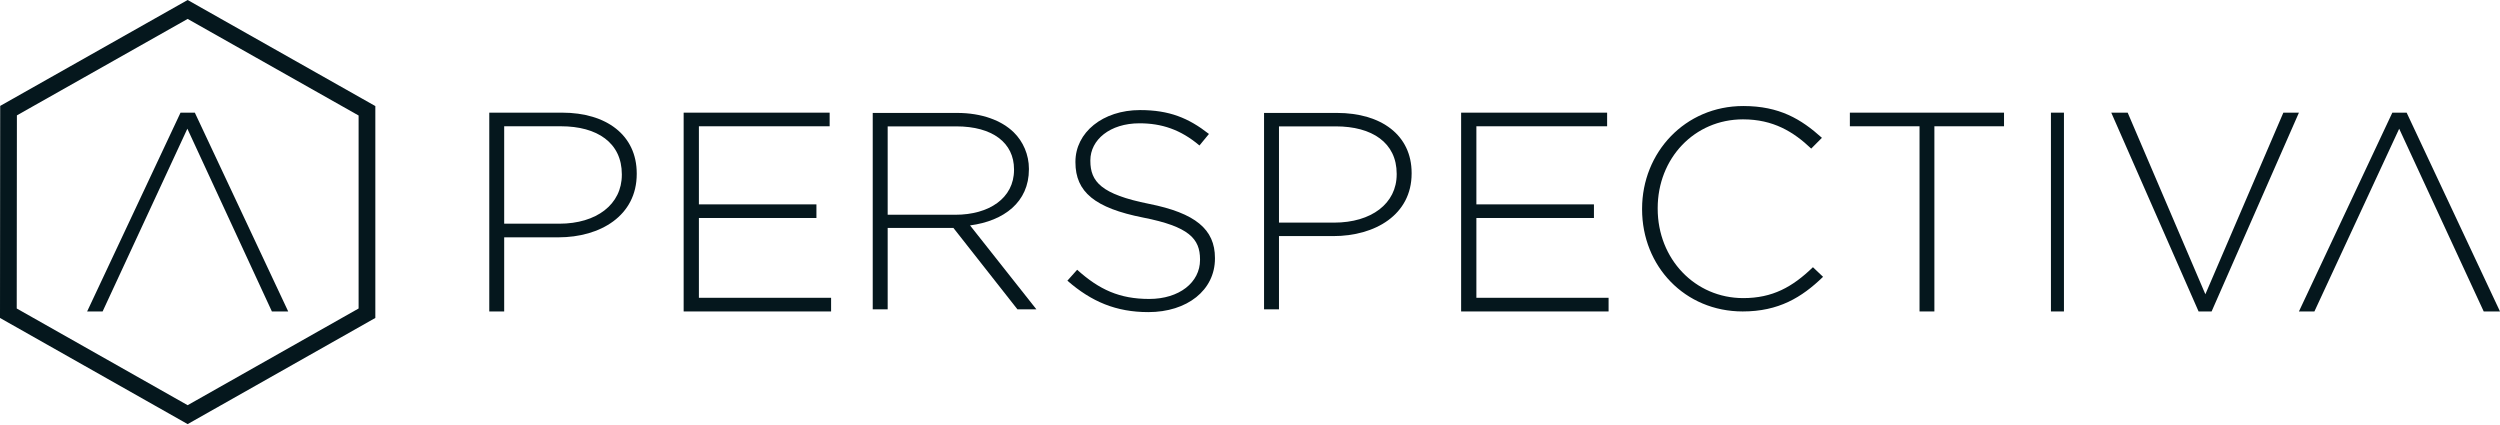
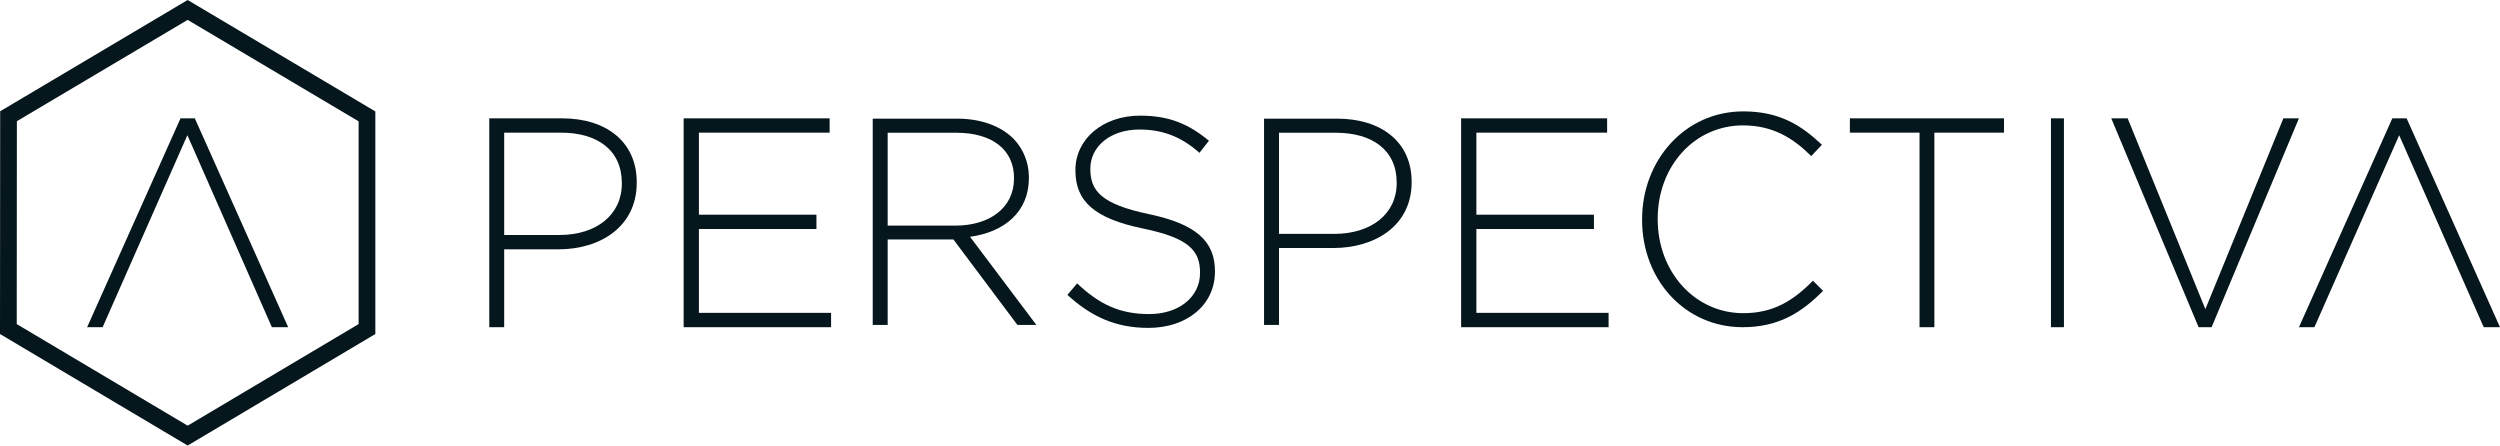
- <svg xmlns="http://www.w3.org/2000/svg" width="224px" height="38px" viewBox="0 0 224 38" version="1.1">
-   <g id="Symbols" stroke="none" stroke-width="1" fill="none" fill-rule="evenodd">
-     <g id="footer" transform="translate(-165, -66)" fill="#05171D">
-       <g id="footerLogo" transform="translate(165, 66)">
-         <path d="M43.839,10.094 L50.368,10.094 C54.326,10.094 57.051,12.102 57.051,15.539 L57.051,15.591 C57.051,19.33 53.788,21.265 50.035,21.265 L45.175,21.265 L45.175,27.906 L43.839,27.906 L43.839,10.094 Z M50.112,20.043 C53.453,20.043 55.716,18.312 55.716,15.664 L55.716,15.615 C55.716,12.789 53.507,11.314 50.264,11.314 L45.175,11.314 L45.175,20.043 L50.112,20.043 Z" id="Fill-1" />
-         <polygon id="Fill-3" points="61.255 10.094 74.336 10.094 74.336 11.314 62.621 11.314 62.621 18.312 73.152 18.312 73.152 19.532 62.621 19.532 62.621 26.682 74.466 26.682 74.466 27.906 61.255 27.906" />
-         <g id="Group-10" transform="translate(78.0697, 9.5)">
-           <path d="M0.127,0.618 L7.69,0.618 C9.903,0.618 11.677,1.296 12.758,2.352 C13.607,3.18 14.121,4.363 14.121,5.62 L14.121,5.671 C14.121,8.612 11.884,10.296 8.847,10.697 L14.79,18.215 L13.092,18.215 L7.358,10.925 L1.466,10.925 L1.466,18.215 L0.127,18.215 L0.127,0.618 Z M7.535,9.742 C10.545,9.742 12.787,8.261 12.787,5.721 L12.787,5.671 C12.787,3.307 10.88,1.823 7.614,1.823 L1.466,1.823 L1.466,9.742 L7.535,9.742 Z" id="Fill-4" />
-           <path d="M17.568,15.649 L18.444,14.67 C20.423,16.455 22.249,17.286 24.898,17.286 C27.6,17.286 29.453,15.801 29.453,13.792 L29.453,13.741 C29.453,11.88 28.451,10.798 24.359,9.995 C20.037,9.139 18.289,7.705 18.289,5.043 L18.289,4.99 C18.289,2.376 20.731,0.363 24.076,0.363 C26.701,0.363 28.424,1.072 30.252,2.503 L29.401,3.535 C27.705,2.101 26.005,1.548 24.026,1.548 C21.376,1.548 19.626,3.03 19.626,4.865 L19.626,4.917 C19.626,6.777 20.603,7.909 24.873,8.763 C29.042,9.593 30.79,11.05 30.79,13.614 L30.79,13.665 C30.79,16.503 28.296,18.465 24.823,18.465 C21.942,18.465 19.729,17.535 17.568,15.649" id="Fill-6" />
-           <path d="M35.189,0.618 L41.721,0.618 C45.685,0.618 48.412,2.602 48.412,5.998 L48.412,6.048 C48.412,9.742 45.144,11.654 41.388,11.654 L36.527,11.654 L36.527,18.215 L35.189,18.215 L35.189,0.618 Z M41.467,10.447 C44.811,10.447 47.073,8.737 47.073,6.121 L47.073,6.072 C47.073,3.28 44.863,1.823 41.62,1.823 L36.527,1.823 L36.527,10.447 L41.467,10.447 Z" id="Fill-8" />
-         </g>
-         <polygon id="Fill-11" points="130.917 10.094 143.998 10.094 143.998 11.314 132.284 11.314 132.284 18.312 142.817 18.312 142.817 19.532 132.284 19.532 132.284 26.682 144.129 26.682 144.129 27.906 130.917 27.906" />
-         <path d="M147.131,18.754 L147.131,18.703 C147.131,13.671 150.967,9.5 156.197,9.5 C159.434,9.5 161.378,10.67 163.244,12.348 L162.285,13.314 C160.704,11.813 158.891,10.694 156.172,10.694 C151.819,10.694 148.529,14.179 148.529,18.652 L148.529,18.703 C148.529,23.205 151.871,26.71 156.197,26.71 C158.814,26.71 160.6,25.72 162.439,23.942 L163.346,24.803 C161.428,26.661 159.357,27.906 156.145,27.906 C150.967,27.906 147.131,23.864 147.131,18.754" id="Fill-12" />
-         <polygon id="Fill-14" points="171.99 11.314 165.748 11.314 165.748 10.094 179.56 10.094 179.56 11.314 173.321 11.314 173.321 27.906 171.99 27.906" />
-         <polygon id="Fill-15" points="183.764 27.906 184.93 27.906 184.93 10.094 183.764 10.094" />
-         <polygon id="Fill-16" points="189.169 10.094 190.64 10.094 197.601 26.366 204.589 10.094 205.984 10.094 198.16 27.906 196.993 27.906" />
-         <polygon id="Fill-17" points="214.353 10.094 205.984 27.906 207.371 27.906 214.967 11.534 222.541 27.906 224 27.906 215.635 10.094" />
-         <path d="M16.813,0 L0.017,9.489 L0,28.488 L16.813,38 L33.63,28.488 L33.63,9.504 L16.813,0 Z M1.499,27.641 L1.514,10.337 L16.813,1.695 L32.131,10.349 L32.131,27.641 L16.813,36.305 L1.499,27.641 Z" id="Fill-18" />
-         <polygon id="Fill-19" points="17.457 10.094 16.175 10.094 7.807 27.906 9.194 27.906 16.788 11.531 24.361 27.906 25.823 27.906" />
+ <svg xmlns="http://www.w3.org/2000/svg" width="101px" height="18px" viewBox="0 0 101 18" version="1.1">
+   <g id="Page-1" stroke="none" stroke-width="1" fill="none" fill-rule="evenodd">
+     <g id="footerLogo" fill="#05171D">
+       <path d="M19.767,4.781 L22.71,4.781 C24.495,4.781 25.724,5.733 25.724,7.361 L25.724,7.385 C25.724,9.156 24.252,10.073 22.561,10.073 L20.369,10.073 L20.369,13.219 L19.767,13.219 L19.767,4.781 Z M22.595,9.494 C24.102,9.494 25.122,8.674 25.122,7.42 L25.122,7.397 C25.122,6.058 24.126,5.359 22.664,5.359 L20.369,5.359 L20.369,9.494 L22.595,9.494 Z" id="Fill-1" fill-rule="nonzero" />
+       <polygon id="Fill-3" points="27.619 4.781 33.517 4.781 33.517 5.359 28.236 5.359 28.236 8.674 32.984 8.674 32.984 9.252 28.236 9.252 28.236 12.639 33.576 12.639 33.576 13.219 27.619 13.219" />
+       <g id="Group-10" transform="translate(35.20107, 4.5)">
+         <path d="M0.057,0.293 L3.467,0.293 C4.465,0.293 5.265,0.614 5.752,1.114 C6.135,1.506 6.367,2.066 6.367,2.662 L6.367,2.686 C6.367,4.079 5.358,4.877 3.989,5.067 L6.669,8.628 L5.903,8.628 L3.317,5.175 L0.661,5.175 L0.661,8.628 L0.057,8.628 L0.057,0.293 Z M3.398,4.615 C4.755,4.615 5.765,3.913 5.765,2.71 L5.765,2.686 C5.765,1.566 4.906,0.863 3.433,0.863 L0.661,0.863 L0.661,4.615 L3.398,4.615 Z" id="Fill-4" fill-rule="nonzero" />
+         <path d="M7.921,7.413 L8.316,6.949 C9.209,7.794 10.032,8.188 11.226,8.188 C12.445,8.188 13.28,7.484 13.28,6.533 L13.28,6.509 C13.28,5.627 12.828,5.115 10.983,4.734 C9.034,4.329 8.246,3.65 8.246,2.389 L8.246,2.364 C8.246,1.125 9.347,0.172 10.856,0.172 C12.039,0.172 12.816,0.508 13.641,1.186 L13.257,1.674 C12.492,0.995 11.726,0.733 10.833,0.733 C9.638,0.733 8.849,1.435 8.849,2.304 L8.849,2.329 C8.849,3.21 9.29,3.746 11.215,4.151 C13.095,4.544 13.883,5.234 13.883,6.449 L13.883,6.473 C13.883,7.817 12.759,8.747 11.193,8.747 C9.893,8.747 8.896,8.306 7.921,7.413" id="Fill-6" />
+         <path d="M15.866,0.293 L18.812,0.293 C20.599,0.293 21.829,1.233 21.829,2.841 L21.829,2.865 C21.829,4.615 20.355,5.52 18.662,5.52 L16.47,5.52 L16.47,8.628 L15.866,8.628 L15.866,0.293 Z M18.697,4.949 C20.205,4.949 21.225,4.139 21.225,2.899 L21.225,2.876 C21.225,1.554 20.228,0.863 18.766,0.863 L16.47,0.863 L16.47,4.949 L18.697,4.949 Z" id="Fill-8" fill-rule="nonzero" />
      </g>
+       <polygon id="Fill-11" points="59.029 4.781 64.928 4.781 64.928 5.359 59.646 5.359 59.646 8.674 64.395 8.674 64.395 9.252 59.646 9.252 59.646 12.639 64.987 12.639 64.987 13.219 59.029 13.219" />
+       <path d="M66.34,8.884 L66.34,8.859 C66.34,6.476 68.07,4.5 70.428,4.5 C71.887,4.5 72.764,5.054 73.606,5.849 L73.173,6.306 C72.46,5.596 71.643,5.066 70.417,5.066 C68.454,5.066 66.971,6.716 66.971,8.835 L66.971,8.859 C66.971,10.992 68.478,12.652 70.428,12.652 C71.608,12.652 72.414,12.183 73.243,11.341 L73.651,11.749 C72.787,12.629 71.853,13.219 70.405,13.219 C68.07,13.219 66.34,11.304 66.34,8.884" id="Fill-12" />
+       <polygon id="Fill-14" points="77.549 5.359 74.735 5.359 74.735 4.781 80.962 4.781 80.962 5.359 78.149 5.359 78.149 13.219 77.549 13.219" />
+       <polygon id="Fill-15" points="82.858 13.219 83.383 13.219 83.383 4.781 82.858 4.781" />
+       <polygon id="Fill-16" points="85.295 4.781 85.958 4.781 89.097 12.489 92.248 4.781 92.877 4.781 89.349 13.219 88.823 13.219" />
+       <polygon id="Fill-17" points="96.65 4.781 92.877 13.219 93.502 13.219 96.927 5.464 100.342 13.219 101 13.219 97.228 4.781" />
+       <path d="M7.581,0 L0.007,4.495 L0,13.494 L7.581,18 L15.164,13.494 L15.164,4.502 L7.581,0 Z M0.676,13.093 L0.682,4.896 L7.581,0.803 L14.488,4.902 L14.488,13.093 L7.581,17.197 L0.676,13.093 Z" id="Fill-18" fill-rule="nonzero" />
+       <polygon id="Fill-19" points="7.871 4.781 7.293 4.781 3.52 13.219 4.146 13.219 7.57 5.462 10.984 13.219 11.643 13.219" />
    </g>
  </g>
</svg>
